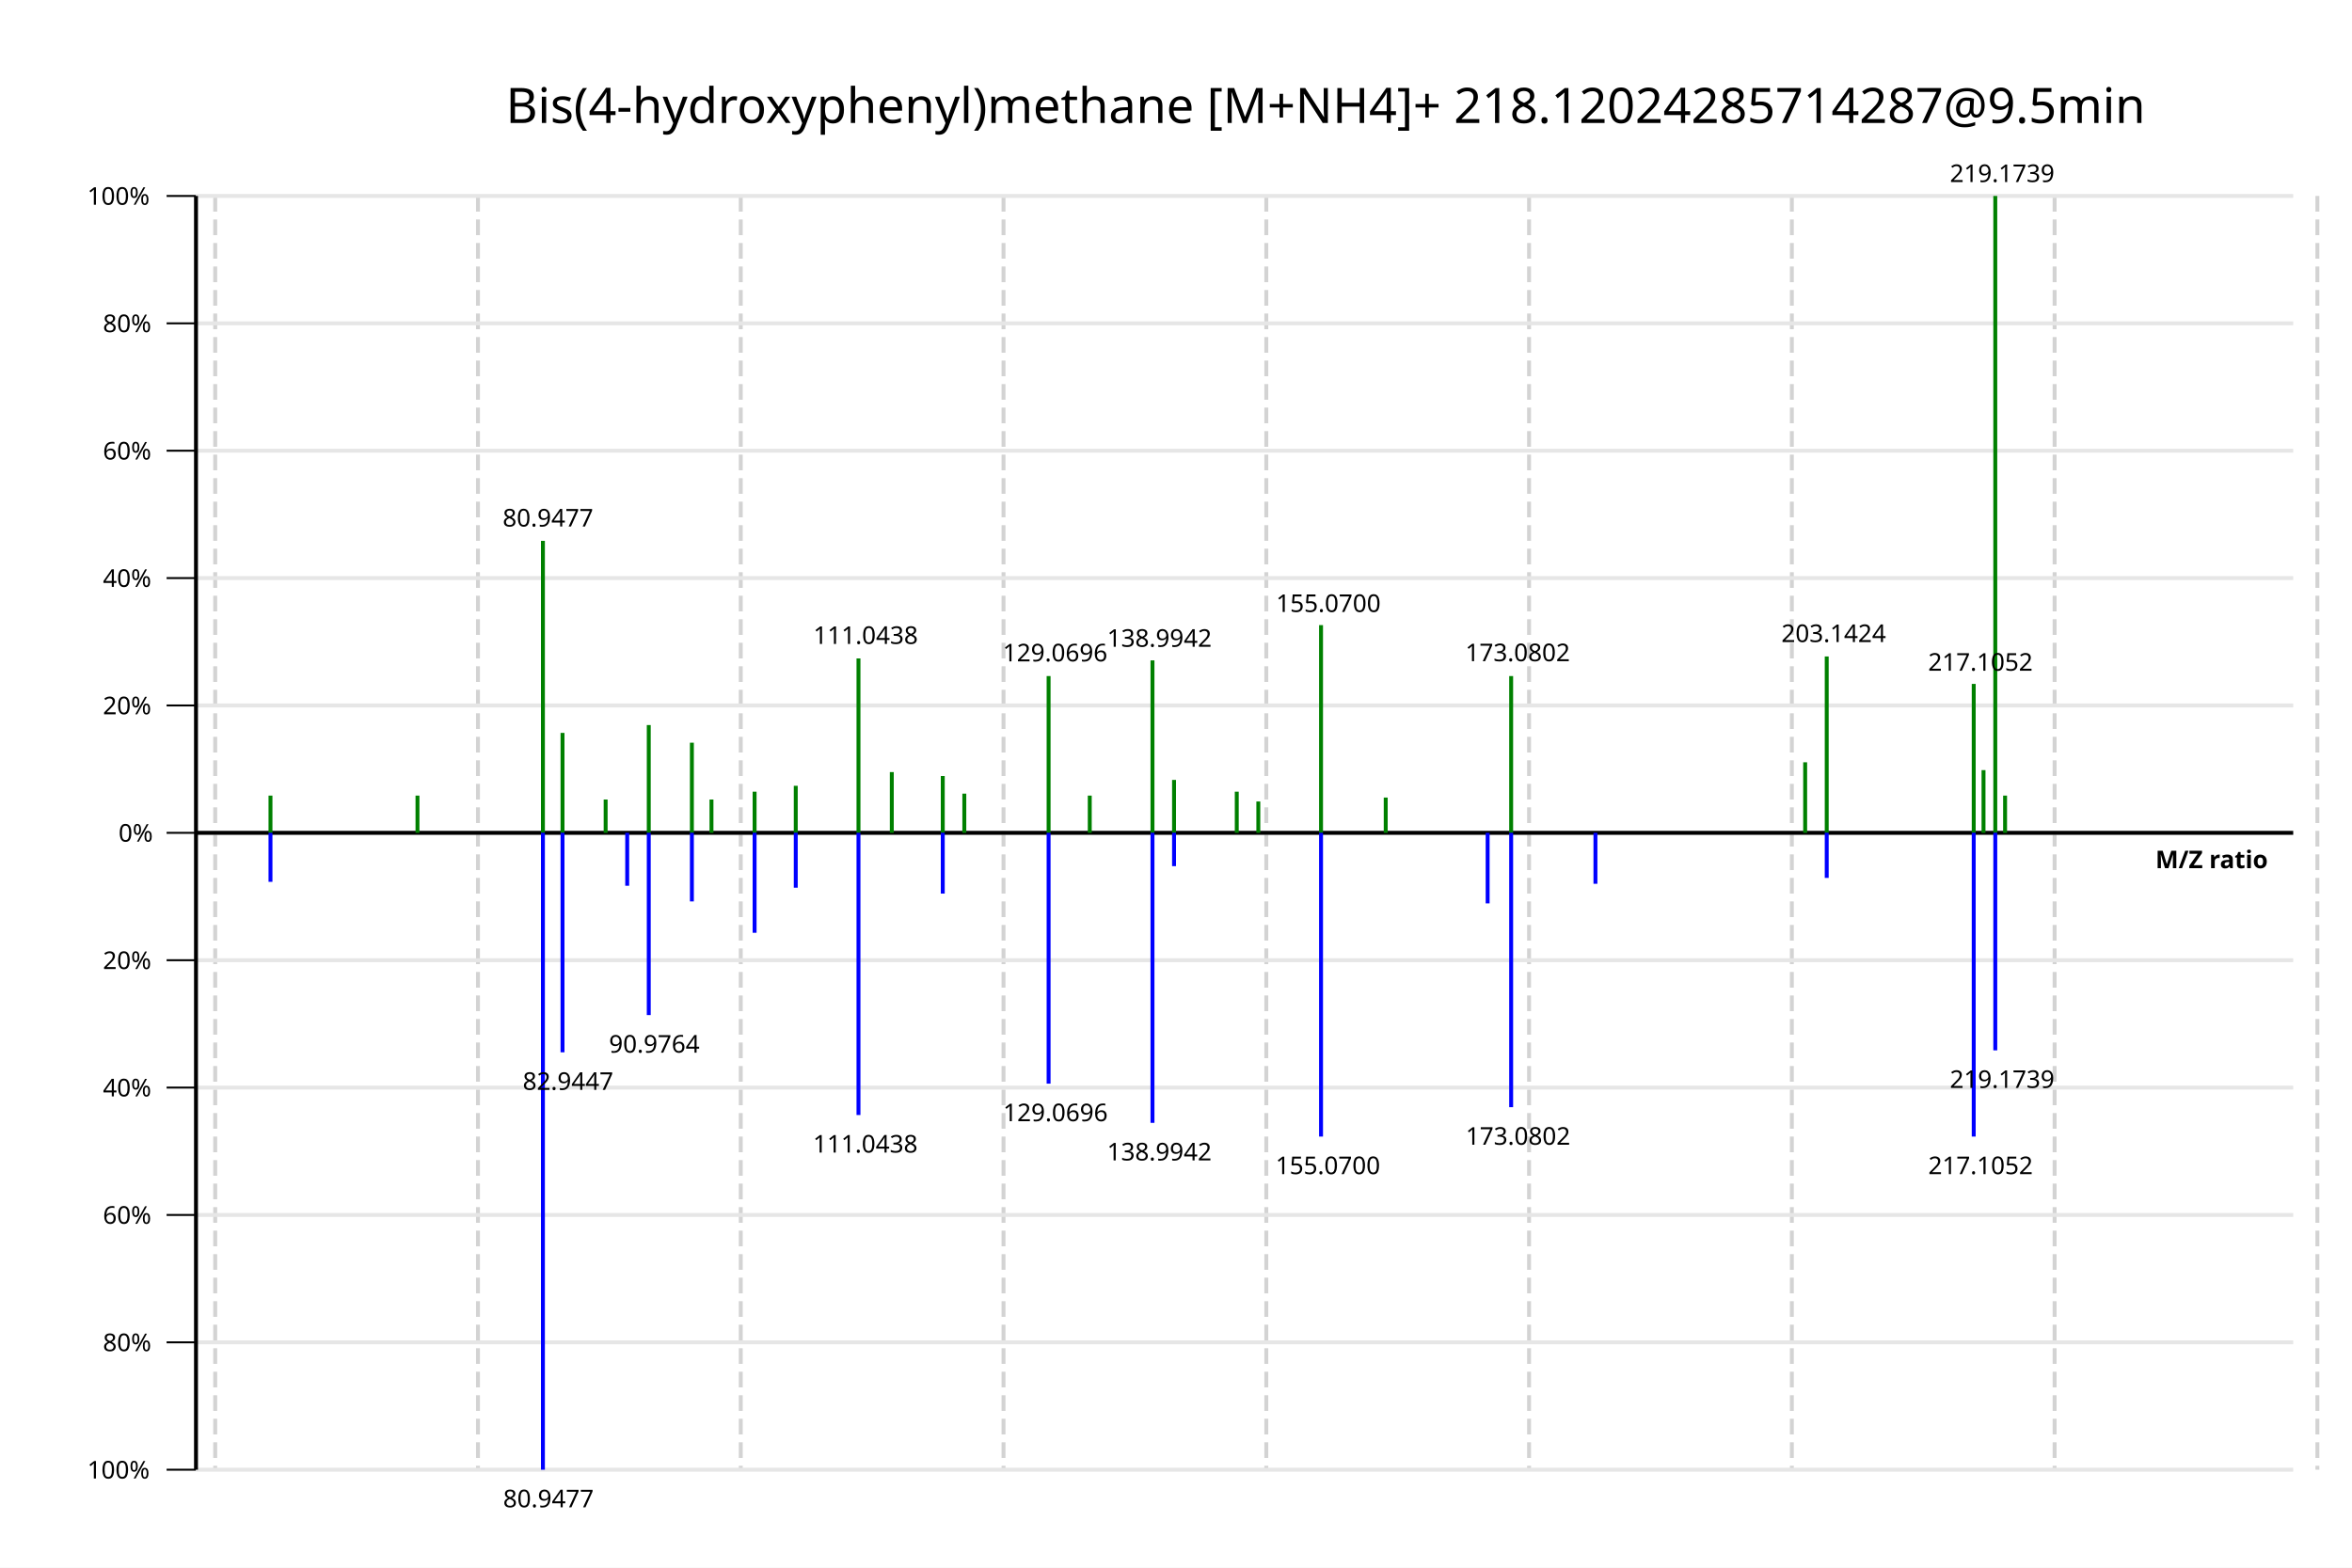
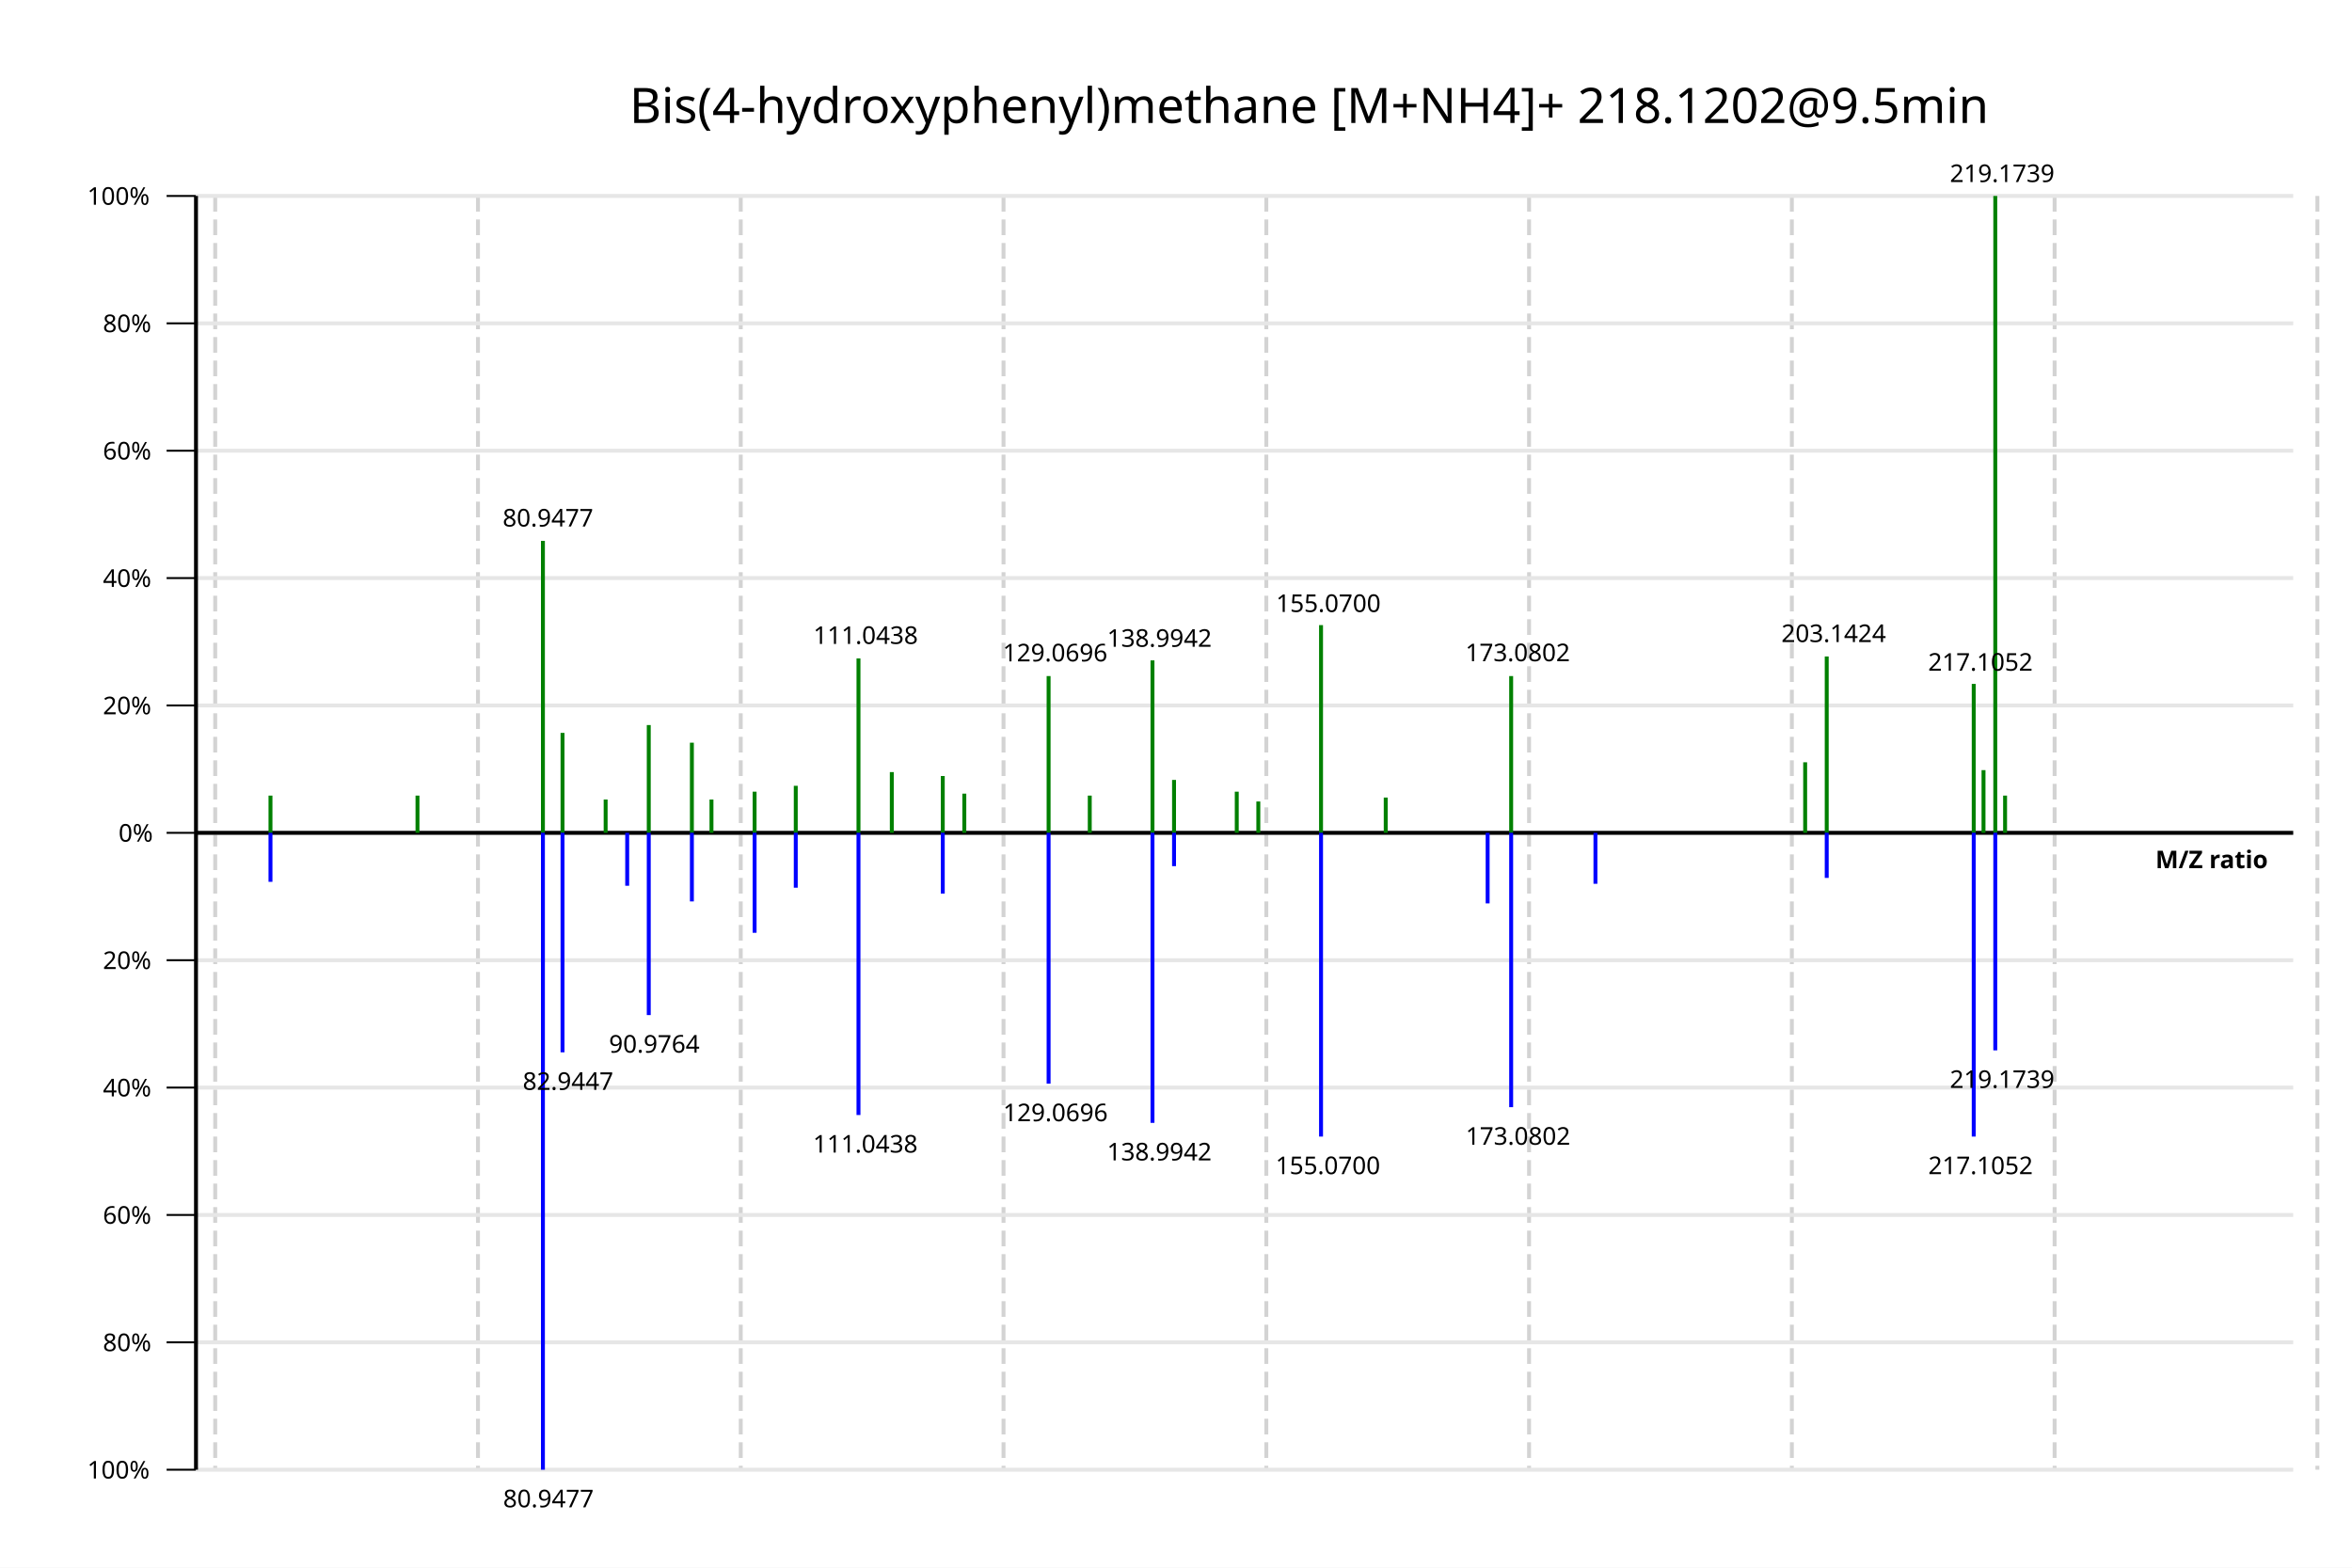
<svg xmlns="http://www.w3.org/2000/svg" preserveAspectRatio="xMaxYMax" width="1200" height="800" viewBox="0 0 1200 800">
  <rect x="0" y="0" width="1200" height="800" style="fill: #FFFFFF" />
-   <line x1="-24.267" x2="-24.267" y1="100" y2="750" style="stroke: #D3D3D3; stroke-width: 2; stroke-dash: dash;" stroke-dasharray="8 4" />
  <line x1="109.8" x2="109.8" y1="100" y2="750" style="stroke: #D3D3D3; stroke-width: 2; stroke-dash: dash;" stroke-dasharray="8 4" />
  <line x1="243.868" x2="243.868" y1="100" y2="750" style="stroke: #D3D3D3; stroke-width: 2; stroke-dash: dash;" stroke-dasharray="8 4" />
  <line x1="377.936" x2="377.936" y1="100" y2="750" style="stroke: #D3D3D3; stroke-width: 2; stroke-dash: dash;" stroke-dasharray="8 4" />
  <line x1="512.003" x2="512.003" y1="100" y2="750" style="stroke: #D3D3D3; stroke-width: 2; stroke-dash: dash;" stroke-dasharray="8 4" />
  <line x1="646.071" x2="646.071" y1="100" y2="750" style="stroke: #D3D3D3; stroke-width: 2; stroke-dash: dash;" stroke-dasharray="8 4" />
  <line x1="780.138" x2="780.138" y1="100" y2="750" style="stroke: #D3D3D3; stroke-width: 2; stroke-dash: dash;" stroke-dasharray="8 4" />
  <line x1="914.206" x2="914.206" y1="100" y2="750" style="stroke: #D3D3D3; stroke-width: 2; stroke-dash: dash;" stroke-dasharray="8 4" />
  <line x1="1048.274" x2="1048.274" y1="100" y2="750" style="stroke: #D3D3D3; stroke-width: 2; stroke-dash: dash;" stroke-dasharray="8 4" />
  <line x1="1182.341" x2="1182.341" y1="100" y2="750" style="stroke: #D3D3D3; stroke-width: 2; stroke-dash: dash;" stroke-dasharray="8 4" />
  <line x1="100" x2="85" y1="425" y2="425" style="stroke: #000000; stroke-width: 1; stroke-dash: solid;" />
  <line x1="100" x2="1170" y1="425" y2="425" style="stroke: #E6E6E6; stroke-width: 2; stroke-dash: solid;" />
  <text x="60.488" y="429.495" style="font-style: normal;font-size: 12.5px;font-family: Microsoft YaHei;color: black;fill: #000000;">0%</text>
  <line x1="100" x2="85" y1="360" y2="360" style="stroke: #000000; stroke-width: 1; stroke-dash: solid;" />
  <line x1="100" x2="1170" y1="360" y2="360" style="stroke: #E6E6E6; stroke-width: 2; stroke-dash: solid;" />
  <text x="52.502" y="364.495" style="font-style: normal;font-size: 12.5px;font-family: Microsoft YaHei;color: black;fill: #000000;">20%</text>
  <line x1="100" x2="85" y1="490" y2="490" style="stroke: #000000; stroke-width: 1; stroke-dash: solid;" />
  <line x1="100" x2="1170" y1="490" y2="490" style="stroke: #E6E6E6; stroke-width: 2; stroke-dash: solid;" />
  <text x="52.502" y="494.495" style="font-style: normal;font-size: 12.5px;font-family: Microsoft YaHei;color: black;fill: #000000;">20%</text>
  <line x1="100" x2="85" y1="295" y2="295" style="stroke: #000000; stroke-width: 1; stroke-dash: solid;" />
  <line x1="100" x2="1170" y1="295" y2="295" style="stroke: #E6E6E6; stroke-width: 2; stroke-dash: solid;" />
  <text x="52.502" y="299.495" style="font-style: normal;font-size: 12.5px;font-family: Microsoft YaHei;color: black;fill: #000000;">40%</text>
  <line x1="100" x2="85" y1="555" y2="555" style="stroke: #000000; stroke-width: 1; stroke-dash: solid;" />
  <line x1="100" x2="1170" y1="555" y2="555" style="stroke: #E6E6E6; stroke-width: 2; stroke-dash: solid;" />
  <text x="52.502" y="559.495" style="font-style: normal;font-size: 12.5px;font-family: Microsoft YaHei;color: black;fill: #000000;">40%</text>
  <line x1="100" x2="85" y1="230" y2="230" style="stroke: #000000; stroke-width: 1; stroke-dash: solid;" />
  <line x1="100" x2="1170" y1="230" y2="230" style="stroke: #E6E6E6; stroke-width: 2; stroke-dash: solid;" />
  <text x="52.502" y="234.495" style="font-style: normal;font-size: 12.5px;font-family: Microsoft YaHei;color: black;fill: #000000;">60%</text>
  <line x1="100" x2="85" y1="620" y2="620" style="stroke: #000000; stroke-width: 1; stroke-dash: solid;" />
  <line x1="100" x2="1170" y1="620" y2="620" style="stroke: #E6E6E6; stroke-width: 2; stroke-dash: solid;" />
  <text x="52.502" y="624.495" style="font-style: normal;font-size: 12.5px;font-family: Microsoft YaHei;color: black;fill: #000000;">60%</text>
  <line x1="100" x2="85" y1="165" y2="165" style="stroke: #000000; stroke-width: 1; stroke-dash: solid;" />
  <line x1="100" x2="1170" y1="165" y2="165" style="stroke: #E6E6E6; stroke-width: 2; stroke-dash: solid;" />
  <text x="52.502" y="169.495" style="font-style: normal;font-size: 12.5px;font-family: Microsoft YaHei;color: black;fill: #000000;">80%</text>
  <line x1="100" x2="85" y1="685" y2="685" style="stroke: #000000; stroke-width: 1; stroke-dash: solid;" />
  <line x1="100" x2="1170" y1="685" y2="685" style="stroke: #E6E6E6; stroke-width: 2; stroke-dash: solid;" />
  <text x="52.502" y="689.495" style="font-style: normal;font-size: 12.5px;font-family: Microsoft YaHei;color: black;fill: #000000;">80%</text>
  <line x1="100" x2="85" y1="100" y2="100" style="stroke: #000000; stroke-width: 1; stroke-dash: solid;" />
  <line x1="100" x2="1170" y1="100" y2="100" style="stroke: #E6E6E6; stroke-width: 2; stroke-dash: solid;" />
  <text x="44.516" y="104.495" style="font-style: normal;font-size: 12.5px;font-family: Microsoft YaHei;color: black;fill: #000000;">100%</text>
  <line x1="100" x2="85" y1="750" y2="750" style="stroke: #000000; stroke-width: 1; stroke-dash: solid;" />
  <line x1="100" x2="1170" y1="750" y2="750" style="stroke: #E6E6E6; stroke-width: 2; stroke-dash: solid;" />
  <text x="44.516" y="754.495" style="font-style: normal;font-size: 12.5px;font-family: Microsoft YaHei;color: black;fill: #000000;">100%</text>
  <line x1="100" x2="100" y1="100" y2="750" style="stroke: #000000; stroke-width: 2; stroke-dash: solid;" />
  <text x="50.004" y="502.399" style="font-style: strong;font-weight:bold;font-size: 12.5px;font-family: Microsoft YaHei;color: black;fill: #000000;transform-origin: 50.004px 502.399px;" transform="rotate(-90)">Relative Intensity(%)</text>
  <line x1="100" x2="1170" y1="425" y2="425" style="stroke: #000000; stroke-width: 2; stroke-dash: solid;" />
  <text x="1099.708" y="443.054" style="font-style: strong;font-weight:bold;font-size: 12.5px;font-family: Microsoft YaHei;color: black;fill: #000000;">M/Z ratio</text>
  <rect x="137" y="406" width="2" height="19" style="fill: #008000" />
  <rect x="212" y="406" width="2" height="19" style="fill: #008000" />
  <rect x="276" y="276" width="2" height="149" style="fill: #008000" />
  <rect x="286" y="374" width="2" height="51" style="fill: #008000" />
  <rect x="308" y="408" width="2" height="17" style="fill: #008000" />
  <rect x="330" y="370" width="2" height="55" style="fill: #008000" />
  <rect x="352" y="379" width="2" height="46" style="fill: #008000" />
  <rect x="362" y="408" width="2" height="17" style="fill: #008000" />
  <rect x="384" y="404" width="2" height="21" style="fill: #008000" />
  <rect x="405" y="401" width="2" height="24" style="fill: #008000" />
  <rect x="437" y="336" width="2" height="89" style="fill: #008000" />
  <rect x="454" y="394" width="2" height="31" style="fill: #008000" />
  <rect x="480" y="396" width="2" height="29" style="fill: #008000" />
  <rect x="491" y="405" width="2" height="20" style="fill: #008000" />
  <rect x="534" y="345" width="2" height="80" style="fill: #008000" />
  <rect x="555" y="406" width="2" height="19" style="fill: #008000" />
  <rect x="587" y="337" width="2" height="88" style="fill: #008000" />
  <rect x="598" y="398" width="2" height="27" style="fill: #008000" />
  <rect x="630" y="404" width="2" height="21" style="fill: #008000" />
  <rect x="641" y="409" width="2" height="16" style="fill: #008000" />
  <rect x="673" y="319" width="2" height="106" style="fill: #008000" />
  <rect x="706" y="407" width="2" height="18" style="fill: #008000" />
  <rect x="770" y="345" width="2" height="80" style="fill: #008000" />
  <rect x="920" y="389" width="2" height="36" style="fill: #008000" />
  <rect x="931" y="335" width="2" height="90" style="fill: #008000" />
  <rect x="1006" y="349" width="2" height="76" style="fill: #008000" />
  <rect x="1011" y="393" width="2" height="32" style="fill: #008000" />
  <rect x="1017" y="100" width="2" height="325" style="fill: #008000" />
  <rect x="1022" y="406" width="2" height="19" style="fill: #008000" />
  <rect x="137" y="425" width="2" height="25" style="fill: #0000FF" />
  <rect x="276" y="425" width="2" height="325" style="fill: #0000FF" />
  <rect x="286" y="425" width="2" height="112" style="fill: #0000FF" />
  <rect x="319" y="425" width="2" height="27" style="fill: #0000FF" />
  <rect x="330" y="425" width="2" height="93" style="fill: #0000FF" />
  <rect x="352" y="425" width="2" height="35" style="fill: #0000FF" />
  <rect x="384" y="425" width="2" height="51" style="fill: #0000FF" />
  <rect x="405" y="425" width="2" height="28" style="fill: #0000FF" />
  <rect x="437" y="425" width="2" height="144" style="fill: #0000FF" />
  <rect x="480" y="425" width="2" height="31" style="fill: #0000FF" />
  <rect x="534" y="425" width="2" height="128" style="fill: #0000FF" />
  <rect x="587" y="425" width="2" height="148" style="fill: #0000FF" />
  <rect x="598" y="425" width="2" height="17" style="fill: #0000FF" />
  <rect x="673" y="425" width="2" height="155" style="fill: #0000FF" />
  <rect x="758" y="425" width="2" height="36" style="fill: #0000FF" />
  <rect x="770" y="425" width="2" height="140" style="fill: #0000FF" />
  <rect x="813" y="425" width="2" height="26" style="fill: #0000FF" />
  <rect x="931" y="425" width="2" height="23" style="fill: #0000FF" />
  <rect x="1006" y="425" width="2" height="155" style="fill: #0000FF" />
  <rect x="1017" y="425" width="2" height="111" style="fill: #0000FF" />
  <text x="256.462" y="268.674" style="font-style: normal;font-size: 12.5px;font-family: Segoe UI;color: black;fill: #000000;">80.9477</text>
  <text x="414.959" y="328.596" style="font-style: normal;font-size: 12.5px;font-family: Segoe UI;color: black;fill: #000000;">111.0438</text>
  <text x="511.626" y="337.506" style="font-style: normal;font-size: 12.5px;font-family: Segoe UI;color: black;fill: #000000;">129.0696</text>
  <text x="564.849" y="330.062" style="font-style: normal;font-size: 12.5px;font-family: Segoe UI;color: black;fill: #000000;">138.9942</text>
  <text x="651.059" y="312.295" style="font-style: normal;font-size: 12.5px;font-family: Segoe UI;color: black;fill: #000000;">155.0700</text>
  <text x="747.642" y="337.419" style="font-style: normal;font-size: 12.5px;font-family: Segoe UI;color: black;fill: #000000;">173.0802</text>
  <text x="908.857" y="327.634" style="font-style: normal;font-size: 12.5px;font-family: Segoe UI;color: black;fill: #000000;">203.1424</text>
  <text x="983.735" y="342.26" style="font-style: normal;font-size: 12.5px;font-family: Segoe UI;color: black;fill: #000000;">217.1052</text>
  <text x="994.829" y="92.886" style="font-style: normal;font-size: 12.5px;font-family: Segoe UI;color: black;fill: #000000;">219.1739</text>
  <text x="256.698" y="769.168" style="font-style: normal;font-size: 12.5px;font-family: Segoe UI;color: black;fill: #000000;">80.9477</text>
  <text x="266.698" y="556.168" style="font-style: normal;font-size: 12.5px;font-family: Segoe UI;color: black;fill: #000000;">82.9447</text>
  <text x="310.698" y="537.168" style="font-style: normal;font-size: 12.5px;font-family: Segoe UI;color: black;fill: #000000;">90.9764</text>
  <text x="414.799" y="588.168" style="font-style: normal;font-size: 12.5px;font-family: Segoe UI;color: black;fill: #000000;">111.0438</text>
  <text x="511.799" y="572.168" style="font-style: normal;font-size: 12.5px;font-family: Segoe UI;color: black;fill: #000000;">129.0696</text>
  <text x="564.799" y="592.168" style="font-style: normal;font-size: 12.5px;font-family: Segoe UI;color: black;fill: #000000;">138.9942</text>
  <text x="650.799" y="599.168" style="font-style: normal;font-size: 12.5px;font-family: Segoe UI;color: black;fill: #000000;">155.0700</text>
  <text x="747.799" y="584.168" style="font-style: normal;font-size: 12.5px;font-family: Segoe UI;color: black;fill: #000000;">173.0802</text>
  <text x="983.799" y="599.168" style="font-style: normal;font-size: 12.5px;font-family: Segoe UI;color: black;fill: #000000;">217.1052</text>
  <text x="994.799" y="555.168" style="font-style: normal;font-size: 12.5px;font-family: Segoe UI;color: black;fill: #000000;">219.1739</text>
-   <text x="258.079" y="62.756" style="font-style: normal;font-size: 25px;font-family: Microsoft YaHei;color: black;fill: #000000;">Bis(4-hydroxyphenyl)methane [M+NH4]+ 218.12024285714287@9.5min</text>
+   <text x="321.164" y="62.756" style="font-style: normal;font-size: 25px;font-family: Microsoft YaHei;color: black;fill: #000000;">Bis(4-hydroxyphenyl)methane [M+NH4]+ 218.1202@9.5min</text>
</svg>
